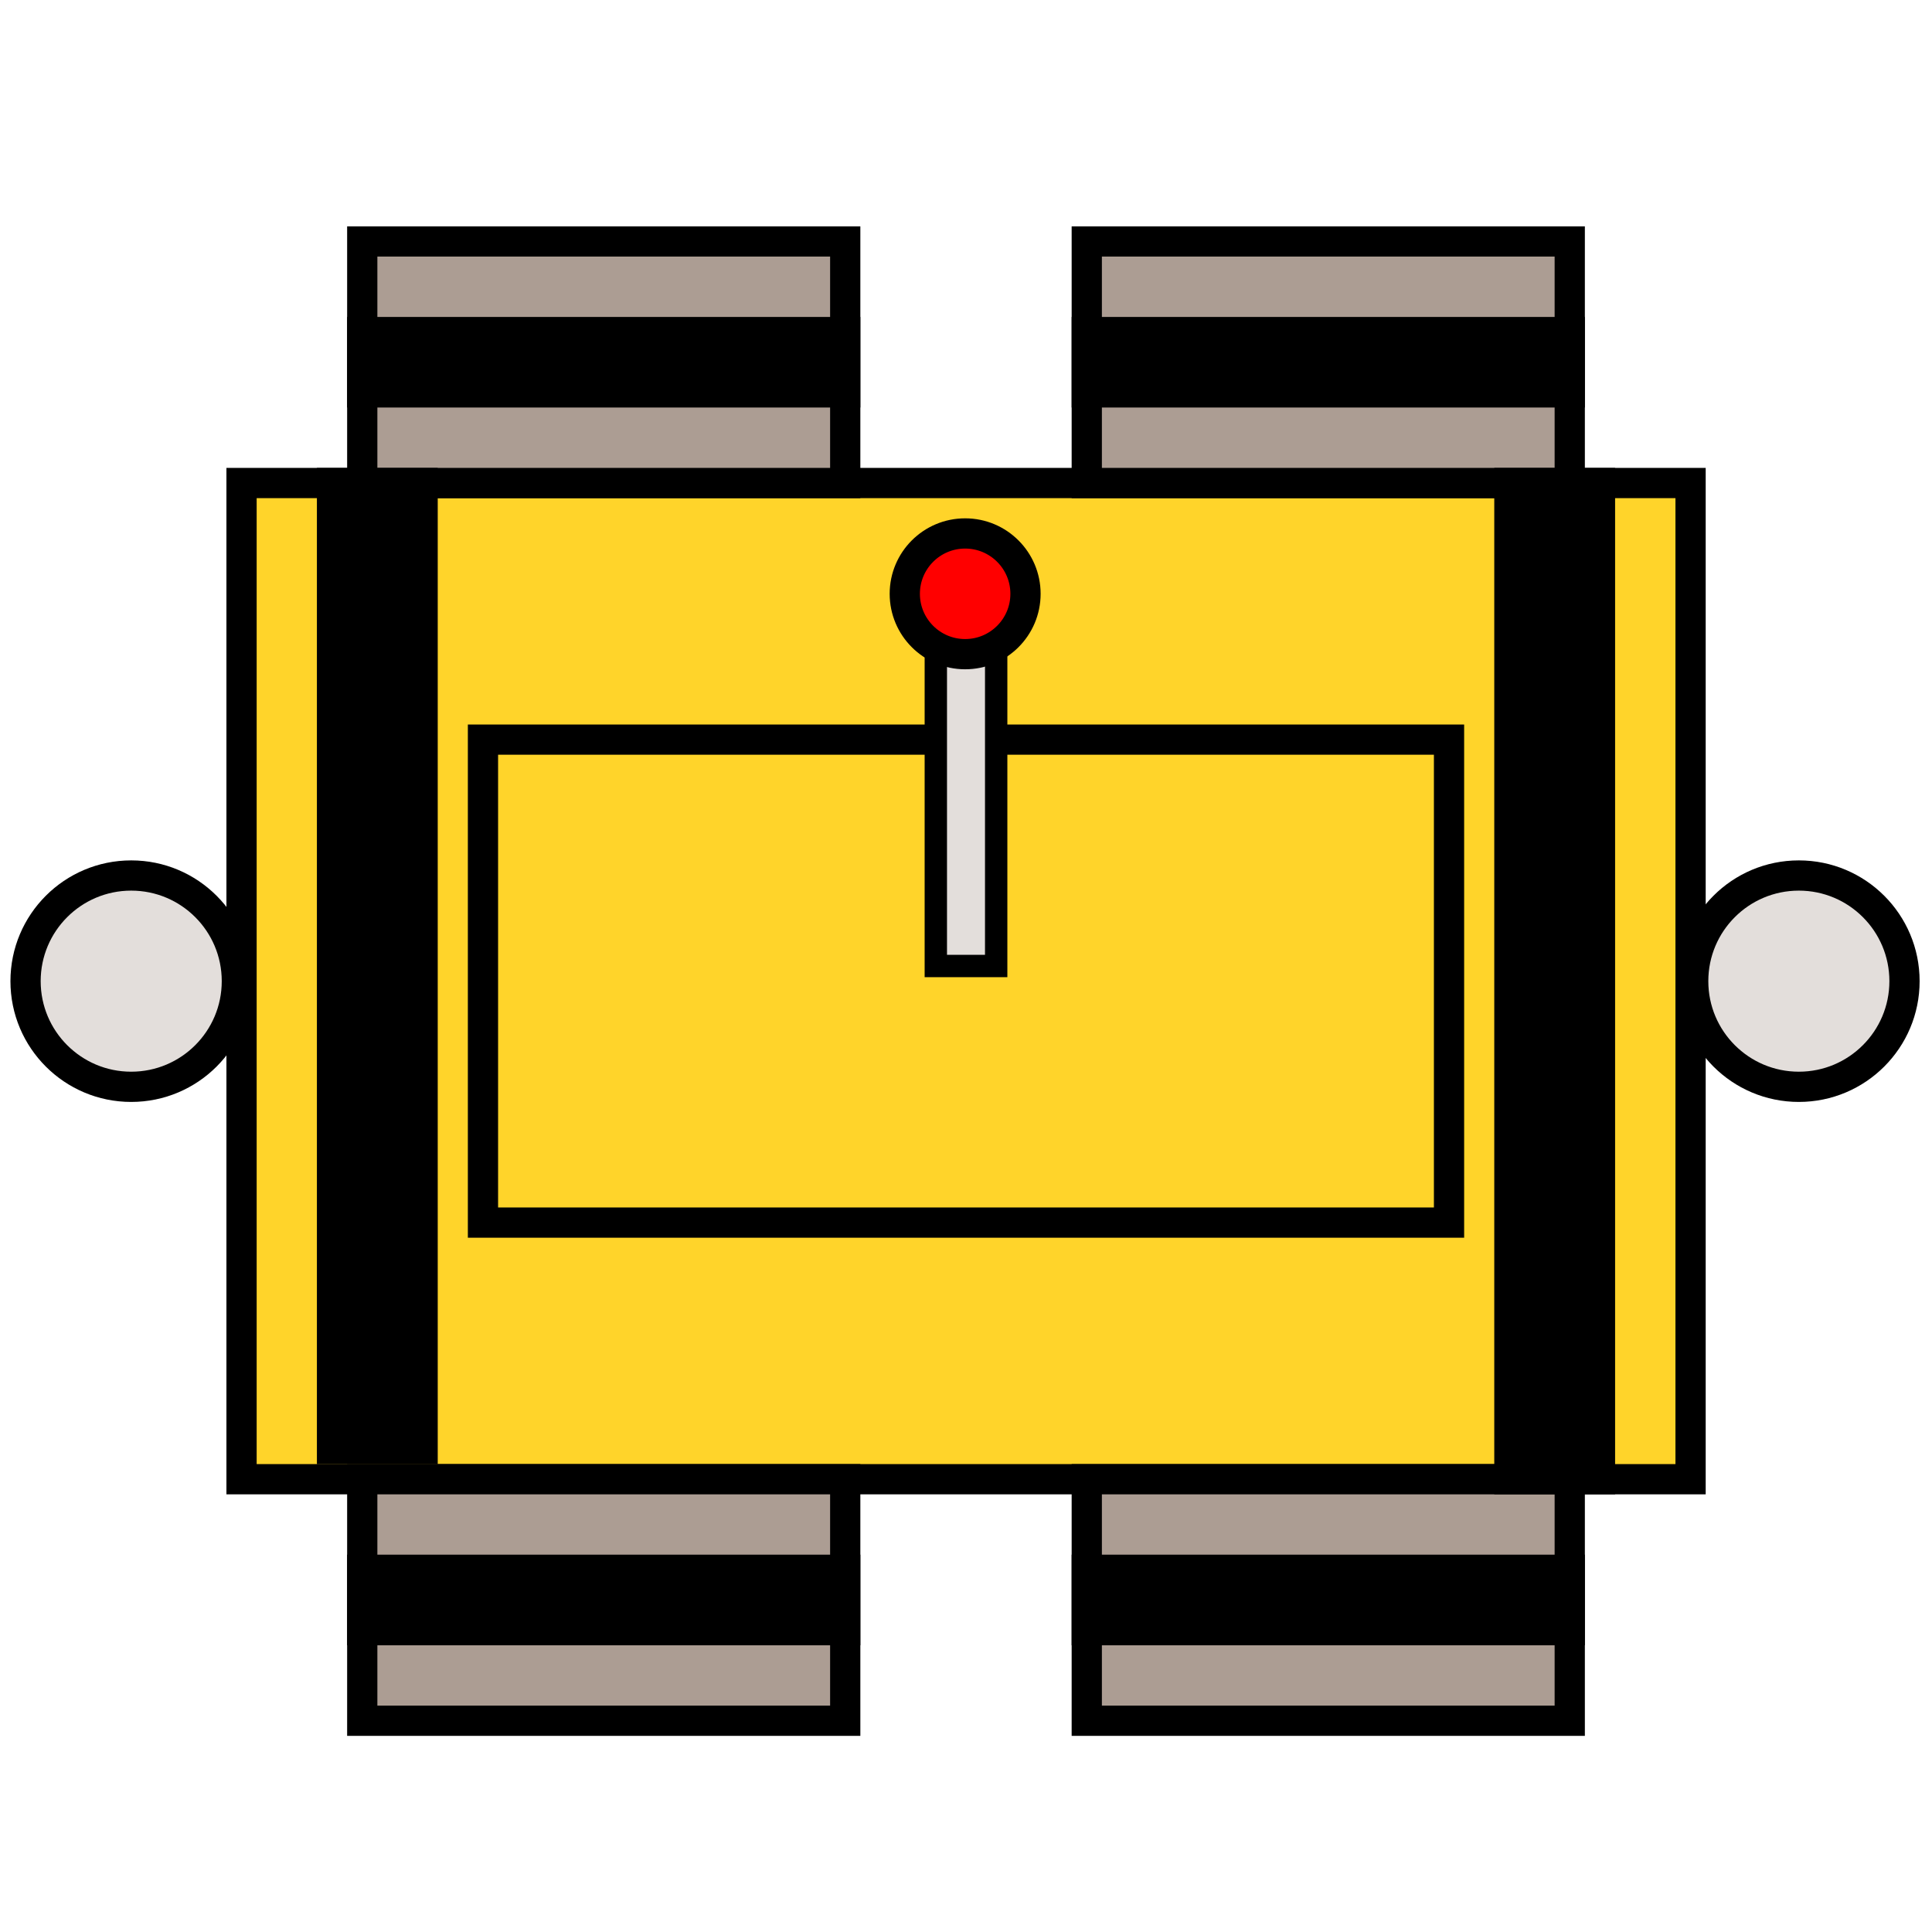
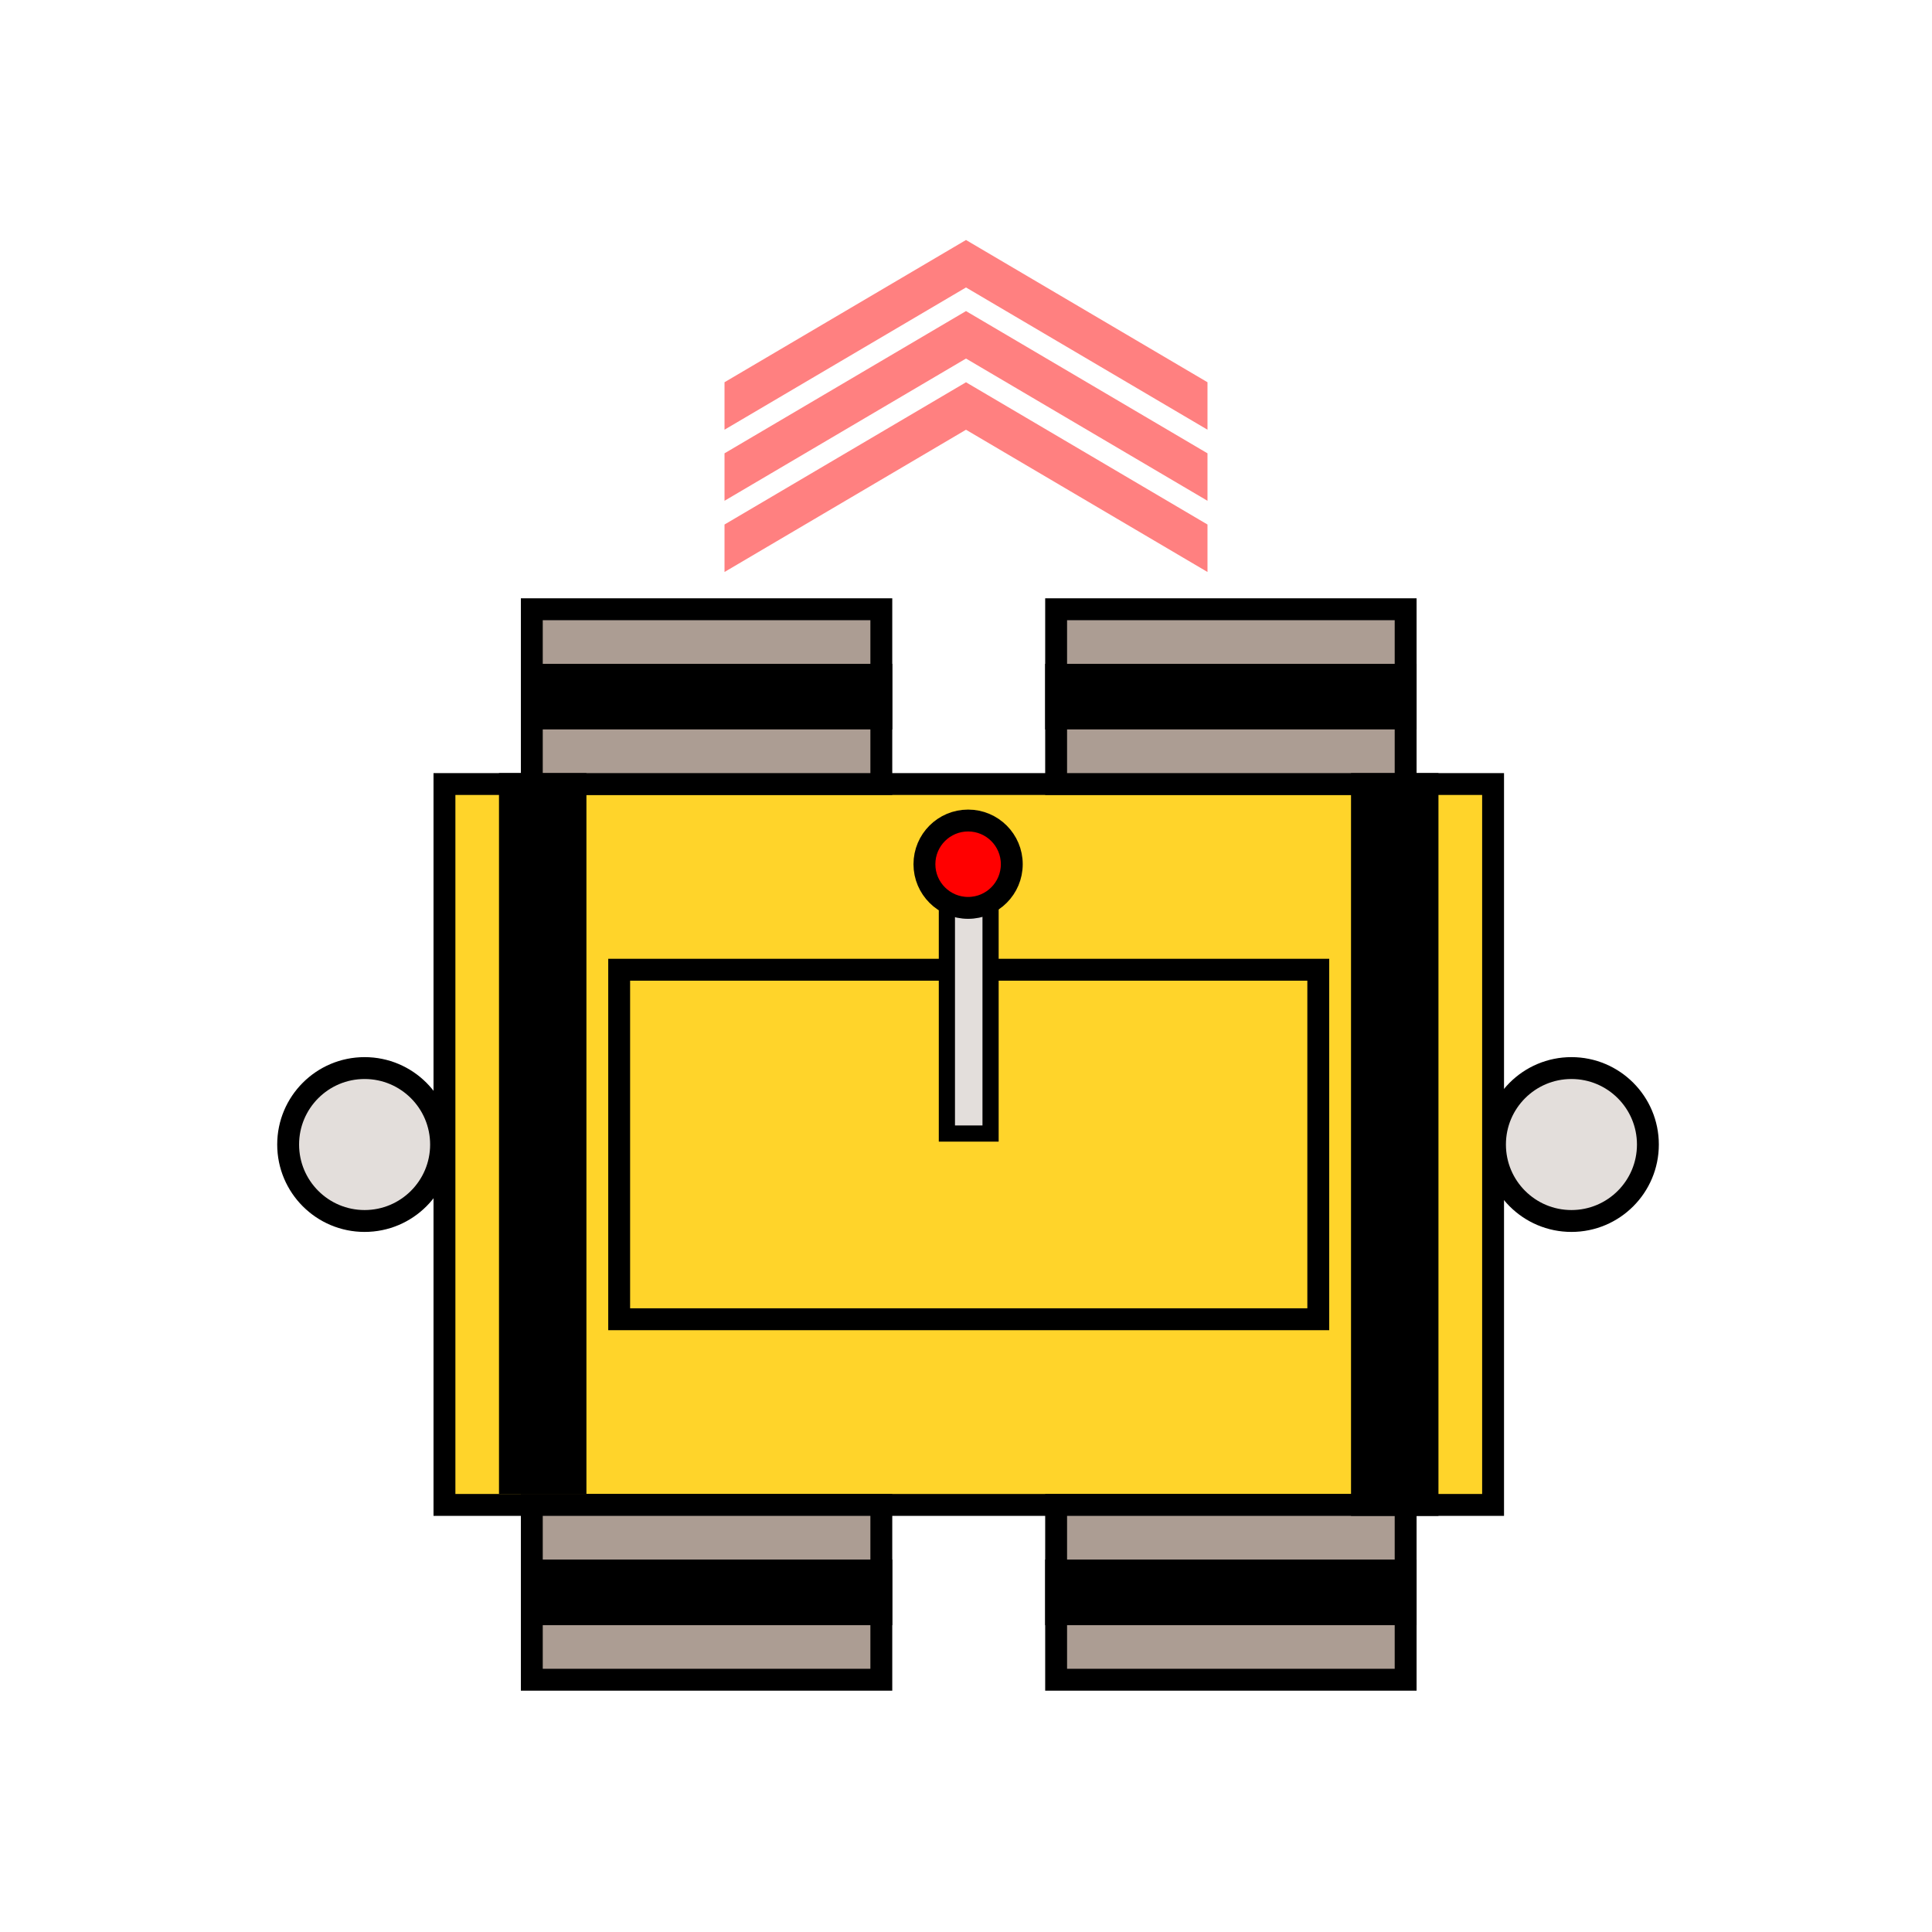
<svg xmlns="http://www.w3.org/2000/svg" width="64" height="64" viewBox="0 0 16.933 16.933" version="1.1" id="svg1564">
  <defs id="defs1558" />
  <g id="layer1" transform="translate(0,-280.0666)">
-     <rect style="fill:#ffd42a;stroke:#000000;stroke-width:0.265;stroke-linecap:round;stroke-linejoin:miter;stroke-miterlimit:4;stroke-dasharray:none;stroke-opacity:1;paint-order:normal" id="rect2113" width="12.7" height="8.731" x="2.117" y="284.3" />
-     <rect style="fill:#ac9d93;stroke:#000000;stroke-width:0.265;stroke-linecap:round;stroke-linejoin:miter;stroke-miterlimit:4;stroke-dasharray:none;stroke-opacity:1;paint-order:normal;fill-opacity:1" id="rect2119" width="4.233" height="2.117" x="3.175" y="282.183" />
-     <rect style="fill:#ac9d93;stroke:#000000;stroke-width:0.265;stroke-linecap:round;stroke-linejoin:miter;stroke-miterlimit:4;stroke-dasharray:none;stroke-opacity:1;paint-order:normal;fill-opacity:1" id="rect2121" width="4.233" height="2.117" x="9.525" y="282.183" />
-     <rect style="fill:#000000;stroke:#000000;stroke-width:0.265;stroke-linecap:round;stroke-linejoin:miter;stroke-miterlimit:4;stroke-dasharray:none;stroke-opacity:1;paint-order:normal" id="rect2123" width="4.233" height="0.529" x="3.175" y="282.977" />
-     <rect style="fill:#000000;stroke:#000000;stroke-width:0.265;stroke-linecap:round;stroke-linejoin:miter;stroke-miterlimit:4;stroke-dasharray:none;stroke-opacity:1;paint-order:normal" id="rect2125" width="4.233" height="0.529" x="9.525" y="282.977" />
-     <rect style="fill:#ac9d93;stroke:#000000;stroke-width:0.265;stroke-linecap:round;stroke-linejoin:miter;stroke-miterlimit:4;stroke-dasharray:none;stroke-opacity:1;paint-order:normal;fill-opacity:1" id="rect2119-3" width="4.233" height="2.117" x="3.175" y="293.031" />
-     <rect style="fill:#ac9d93;stroke:#000000;stroke-width:0.265;stroke-linecap:round;stroke-linejoin:miter;stroke-miterlimit:4;stroke-dasharray:none;stroke-opacity:1;paint-order:normal;fill-opacity:1" id="rect2121-6" width="4.233" height="2.117" x="9.525" y="293.031" />
-     <rect style="fill:#000000;stroke:#000000;stroke-width:0.265;stroke-linecap:round;stroke-linejoin:miter;stroke-miterlimit:4;stroke-dasharray:none;stroke-opacity:1;paint-order:normal" id="rect2123-2" width="4.233" height="0.529" x="3.175" y="293.825" />
-     <rect style="fill:#000000;stroke:#000000;stroke-width:0.265;stroke-linecap:round;stroke-linejoin:miter;stroke-miterlimit:4;stroke-dasharray:none;stroke-opacity:1;paint-order:normal" id="rect2125-1" width="4.233" height="0.529" x="9.525" y="293.825" />
-     <rect style="fill:#ffd42a;stroke:#000000;stroke-width:0.265;stroke-linecap:round;stroke-linejoin:miter;stroke-miterlimit:4;stroke-dasharray:none;stroke-opacity:1;paint-order:normal" id="rect2151" width="8.467" height="4.233" x="4.233" y="286.549" />
-     <circle style="fill:#e3dedb;stroke:#000000;stroke-width:0.265;stroke-linecap:round;stroke-linejoin:miter;stroke-miterlimit:4;stroke-dasharray:none;stroke-opacity:1;paint-order:normal" id="path2155" cx="15.766" cy="288.666" r="0.926" />
-     <circle style="fill:#e3dedb;stroke:#000000;stroke-width:0.265;stroke-linecap:round;stroke-linejoin:miter;stroke-miterlimit:4;stroke-dasharray:none;stroke-opacity:1;paint-order:normal" id="path2155-1" cx="1.15" cy="288.666" r="0.926" />
-     <rect style="fill:#e3dedb;stroke:#000000;stroke-width:0.196;stroke-linecap:round;stroke-linejoin:miter;stroke-miterlimit:4;stroke-dasharray:none;stroke-opacity:1;paint-order:normal" id="rect2172" width="0.529" height="2.91" x="8.202" y="285.623" />
-     <ellipse style="fill:#ff0000;stroke:#000000;stroke-width:0.265;stroke-linecap:round;stroke-linejoin:miter;stroke-miterlimit:4;stroke-dasharray:none;stroke-opacity:1;paint-order:normal" id="path2174" cx="8.459" cy="285.271" rx="0.529" ry="0.529" />
-     <rect style="fill:#000000;stroke:#000000;stroke-width:0.265;stroke-linecap:round;stroke-linejoin:miter;stroke-miterlimit:4;stroke-dasharray:none;stroke-opacity:1;paint-order:normal" id="rect2176" width="0.794" height="8.731" x="13.229" y="284.3" />
-     <rect style="fill:#000000;stroke:#000000;stroke-width:0.265;stroke-linecap:round;stroke-linejoin:miter;stroke-miterlimit:4;stroke-dasharray:none;stroke-opacity:1;paint-order:normal" id="rect2178" width="0.794" height="8.467" x="2.91" y="284.3" />
+     <g id="g5023" transform="matrix(0.7236777,0,0,0.7236777,2.363381,81.19664)">
+       <rect y="284.3" x="2.117" height="8.731" width="12.7" id="rect2113" style="fill:#ffd42a;stroke:#000000;stroke-width:0.265;stroke-linecap:round;stroke-linejoin:miter;stroke-miterlimit:4;stroke-dasharray:none;stroke-opacity:1;paint-order:normal" />
+       <rect y="282.183" x="3.175" height="2.117" width="4.233" id="rect2119" style="fill:#ac9d93;fill-opacity:1;stroke:#000000;stroke-width:0.265;stroke-linecap:round;stroke-linejoin:miter;stroke-miterlimit:4;stroke-dasharray:none;stroke-opacity:1;paint-order:normal" />
+       <rect y="282.183" x="9.525" height="2.117" width="4.233" id="rect2121" style="fill:#ac9d93;fill-opacity:1;stroke:#000000;stroke-width:0.265;stroke-linecap:round;stroke-linejoin:miter;stroke-miterlimit:4;stroke-dasharray:none;stroke-opacity:1;paint-order:normal" />
+       <rect y="282.977" x="3.175" height="0.529" width="4.233" id="rect2123" style="fill:#000000;stroke:#000000;stroke-width:0.265;stroke-linecap:round;stroke-linejoin:miter;stroke-miterlimit:4;stroke-dasharray:none;stroke-opacity:1;paint-order:normal" />
+       <rect y="282.977" x="9.525" height="0.529" width="4.233" id="rect2125" style="fill:#000000;stroke:#000000;stroke-width:0.265;stroke-linecap:round;stroke-linejoin:miter;stroke-miterlimit:4;stroke-dasharray:none;stroke-opacity:1;paint-order:normal" />
+       <rect y="293.031" x="3.175" height="2.117" width="4.233" id="rect2119-3" style="fill:#ac9d93;fill-opacity:1;stroke:#000000;stroke-width:0.265;stroke-linecap:round;stroke-linejoin:miter;stroke-miterlimit:4;stroke-dasharray:none;stroke-opacity:1;paint-order:normal" />
+       <rect y="293.031" x="9.525" height="2.117" width="4.233" id="rect2121-6" style="fill:#ac9d93;fill-opacity:1;stroke:#000000;stroke-width:0.265;stroke-linecap:round;stroke-linejoin:miter;stroke-miterlimit:4;stroke-dasharray:none;stroke-opacity:1;paint-order:normal" />
+       <rect y="293.825" x="3.175" height="0.529" width="4.233" id="rect2123-2" style="fill:#000000;stroke:#000000;stroke-width:0.265;stroke-linecap:round;stroke-linejoin:miter;stroke-miterlimit:4;stroke-dasharray:none;stroke-opacity:1;paint-order:normal" />
+       <rect y="293.825" x="9.525" height="0.529" width="4.233" id="rect2125-1" style="fill:#000000;stroke:#000000;stroke-width:0.265;stroke-linecap:round;stroke-linejoin:miter;stroke-miterlimit:4;stroke-dasharray:none;stroke-opacity:1;paint-order:normal" />
+       <rect y="286.549" x="4.233" height="4.233" width="8.467" id="rect2151" style="fill:#ffd42a;stroke:#000000;stroke-width:0.265;stroke-linecap:round;stroke-linejoin:miter;stroke-miterlimit:4;stroke-dasharray:none;stroke-opacity:1;paint-order:normal" />
+       <circle r="0.926" cy="288.666" cx="15.766" id="path2155" style="fill:#e3dedb;stroke:#000000;stroke-width:0.265;stroke-linecap:round;stroke-linejoin:miter;stroke-miterlimit:4;stroke-dasharray:none;stroke-opacity:1;paint-order:normal" />
+       <circle r="0.926" cy="288.666" cx="1.15" id="path2155-1" style="fill:#e3dedb;stroke:#000000;stroke-width:0.265;stroke-linecap:round;stroke-linejoin:miter;stroke-miterlimit:4;stroke-dasharray:none;stroke-opacity:1;paint-order:normal" />
+       <rect y="285.623" x="8.202" height="2.91" width="0.529" id="rect2172" style="fill:#e3dedb;stroke:#000000;stroke-width:0.196;stroke-linecap:round;stroke-linejoin:miter;stroke-miterlimit:4;stroke-dasharray:none;stroke-opacity:1;paint-order:normal" />
+       <ellipse ry="0.529" rx="0.529" cy="285.271" cx="8.459" id="path2174" style="fill:#ff0000;stroke:#000000;stroke-width:0.265;stroke-linecap:round;stroke-linejoin:miter;stroke-miterlimit:4;stroke-dasharray:none;stroke-opacity:1;paint-order:normal" />
+       <rect y="284.3" x="13.229" height="8.731" width="0.794" id="rect2176" style="fill:#000000;stroke:#000000;stroke-width:0.265;stroke-linecap:round;stroke-linejoin:miter;stroke-miterlimit:4;stroke-dasharray:none;stroke-opacity:1;paint-order:normal" />
+       <rect y="284.3" x="2.91" height="8.467" width="0.794" id="rect2178" style="fill:#000000;stroke:#000000;stroke-width:0.265;stroke-linecap:round;stroke-linejoin:miter;stroke-miterlimit:4;stroke-dasharray:none;stroke-opacity:1;paint-order:normal" />
+     </g>
+     <g transform="translate(6.8e-7,-0.03425852)" id="g5227">
+       <path id="rect5208" d="m 6.35,283.451 2.117,-1.247 v 0.416 L 6.35,283.867 Z" style="opacity:1;vector-effect:none;fill:#ff8080;fill-opacity:1;fill-rule:evenodd;stroke-width:0.166;stroke-linecap:butt;stroke-linejoin:miter;stroke-miterlimit:4;stroke-dasharray:none;stroke-dashoffset:0;stroke-opacity:1" />
+       <path style="opacity:1;vector-effect:none;fill:#ff8080;fill-opacity:1;fill-rule:evenodd;stroke-width:0.166;stroke-linecap:butt;stroke-linejoin:miter;stroke-miterlimit:4;stroke-dasharray:none;stroke-dashoffset:0;stroke-opacity:1" d="m 6.35,284.074 2.117,-1.247 v 0.416 L 6.35,284.49 Z" id="path5211" />
+       <path id="path5213" d="m 6.35,284.698 2.117,-1.247 v 0.416 L 6.35,285.114 Z" style="opacity:1;vector-effect:none;fill:#ff8080;fill-opacity:1;fill-rule:evenodd;stroke-width:0.166;stroke-linecap:butt;stroke-linejoin:miter;stroke-miterlimit:4;stroke-dasharray:none;stroke-dashoffset:0;stroke-opacity:1" />
+       <path style="opacity:1;vector-effect:none;fill:#ff8080;fill-opacity:1;fill-rule:evenodd;stroke-width:0.166;stroke-linecap:butt;stroke-linejoin:miter;stroke-miterlimit:4;stroke-dasharray:none;stroke-dashoffset:0;stroke-opacity:1" d="m 10.583,283.451 -2.117,-1.247 v 0.416 l 2.117,1.247 z" id="path5215" />
+       <path id="path5217" d="m 10.583,284.074 -2.117,-1.247 v 0.416 l 2.117,1.247 z" style="opacity:1;vector-effect:none;fill:#ff8080;fill-opacity:1;fill-rule:evenodd;stroke-width:0.166;stroke-linecap:butt;stroke-linejoin:miter;stroke-miterlimit:4;stroke-dasharray:none;stroke-dashoffset:0;stroke-opacity:1" />
+       <path style="opacity:1;vector-effect:none;fill:#ff8080;fill-opacity:1;fill-rule:evenodd;stroke-width:0.166;stroke-linecap:butt;stroke-linejoin:miter;stroke-miterlimit:4;stroke-dasharray:none;stroke-dashoffset:0;stroke-opacity:1" d="m 10.583,284.698 -2.117,-1.247 v 0.416 l 2.117,1.247 z" id="path5219" />
+     </g>
  </g>
</svg>
